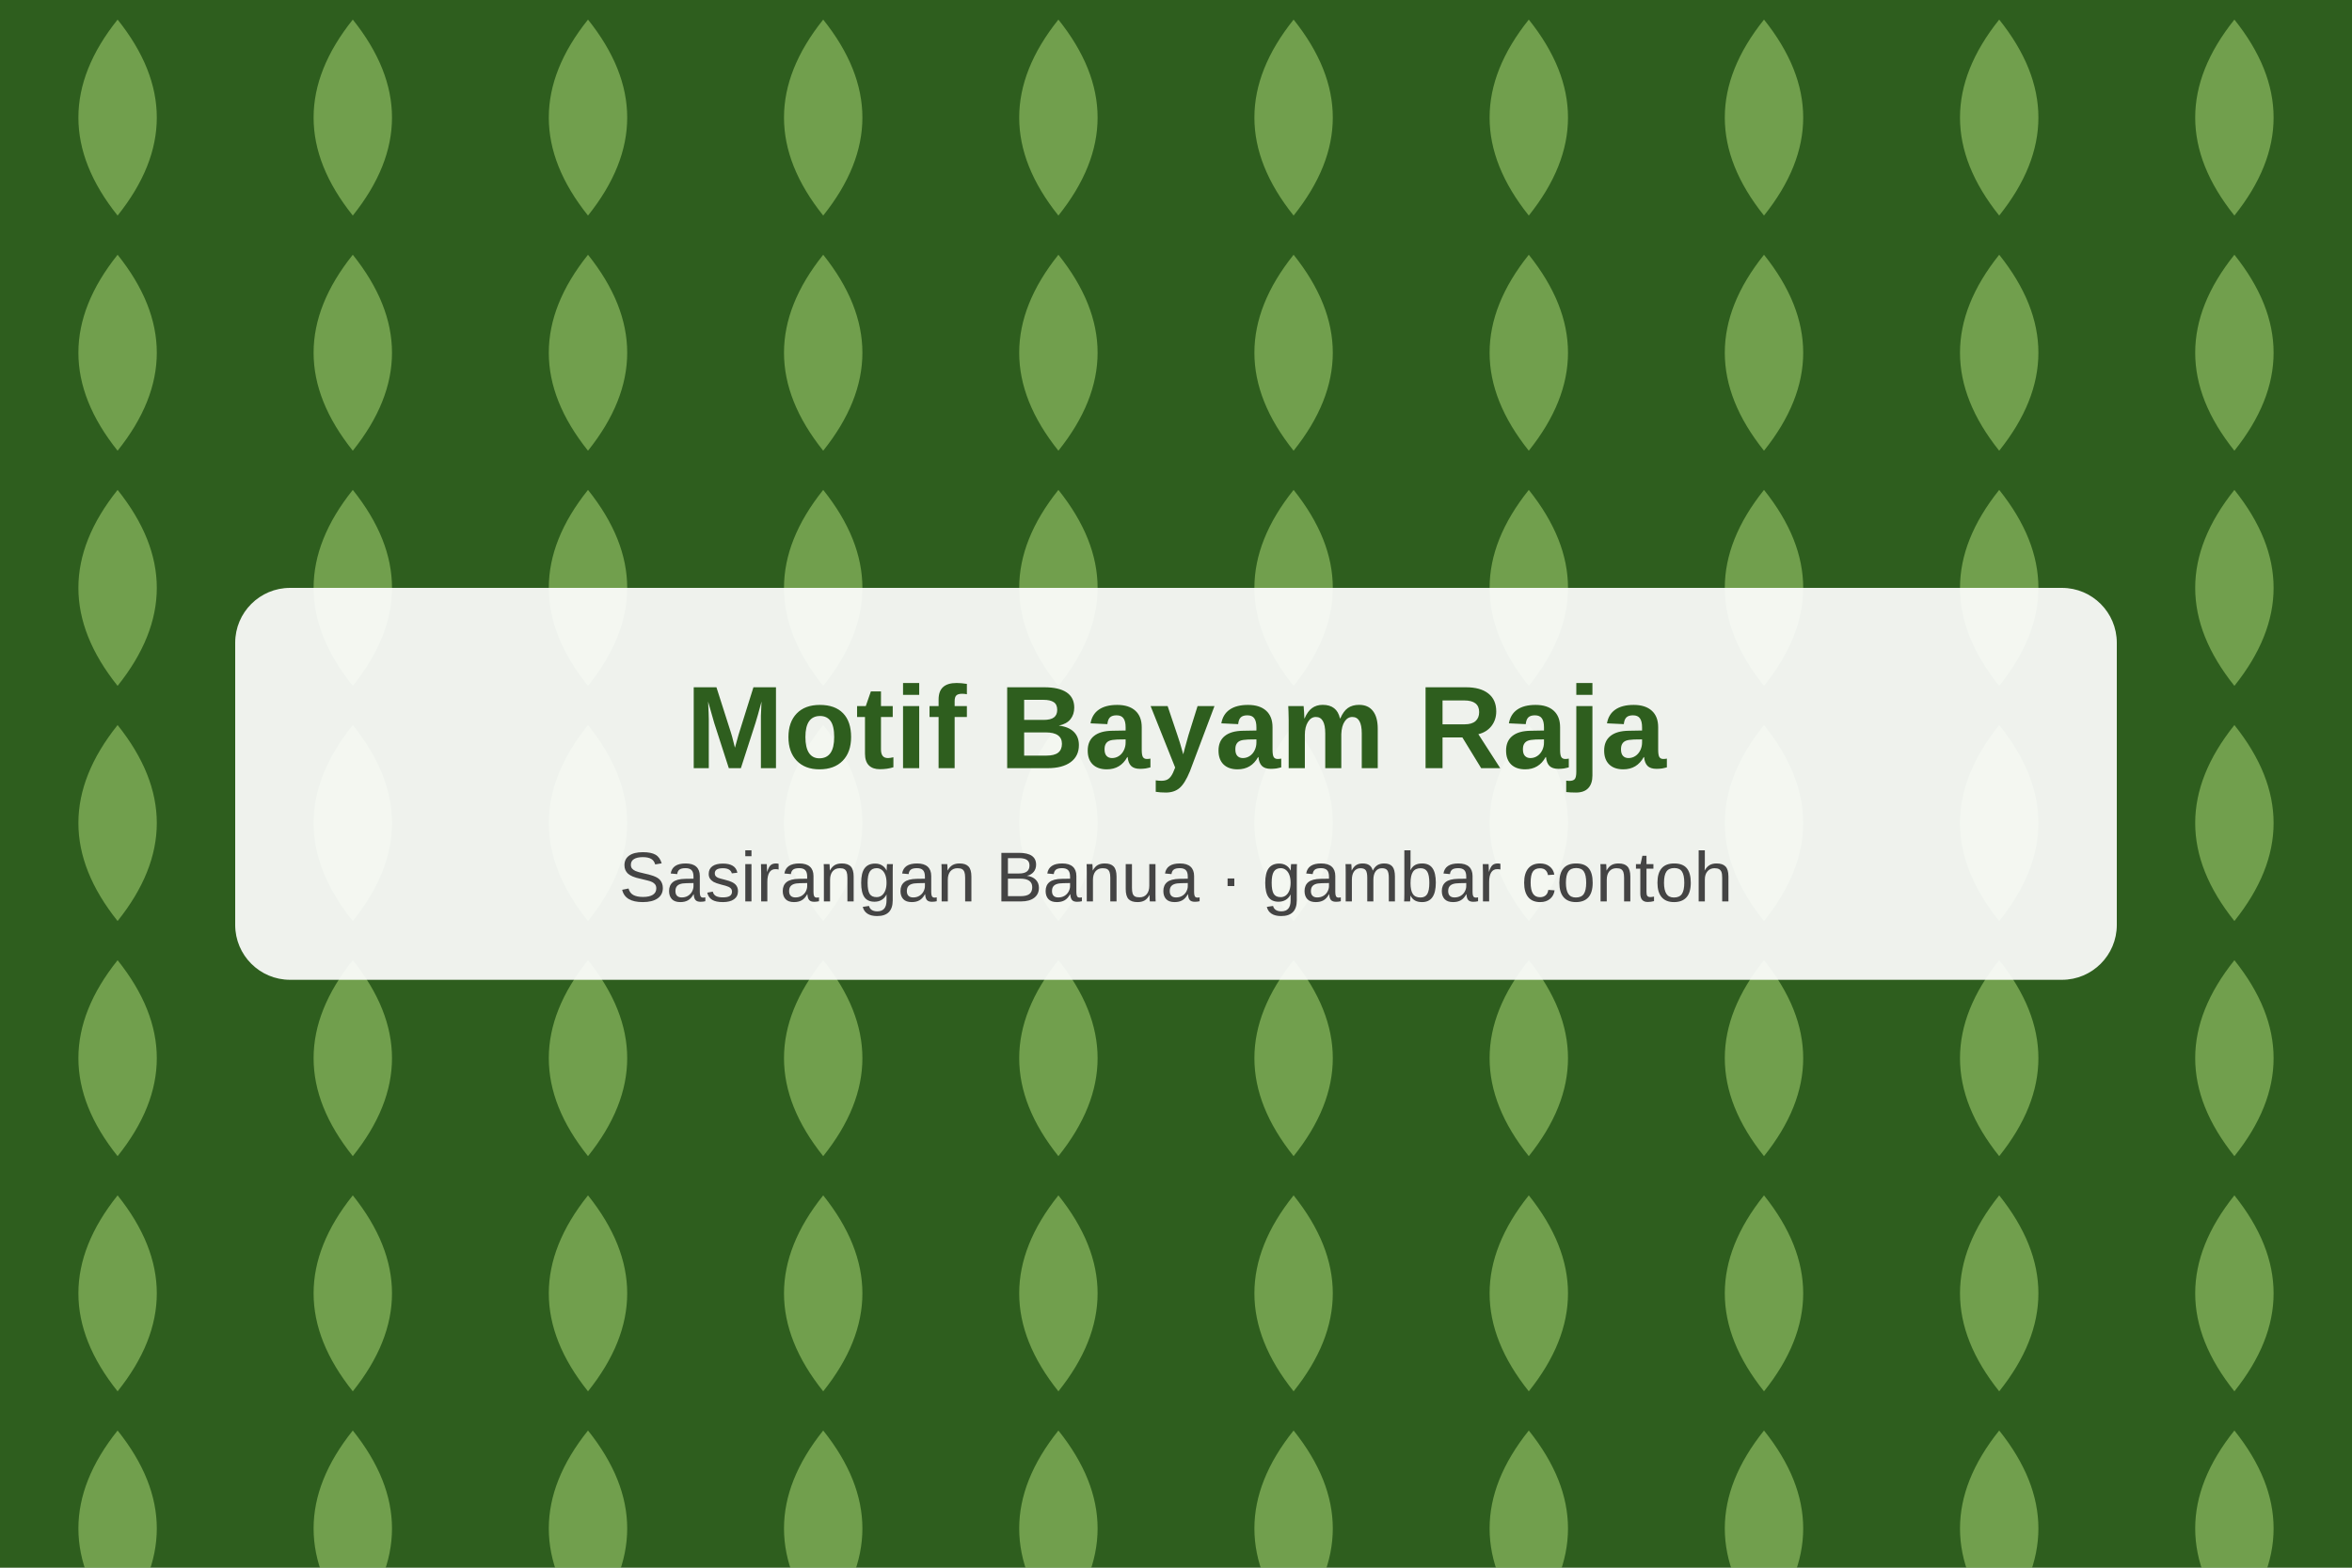
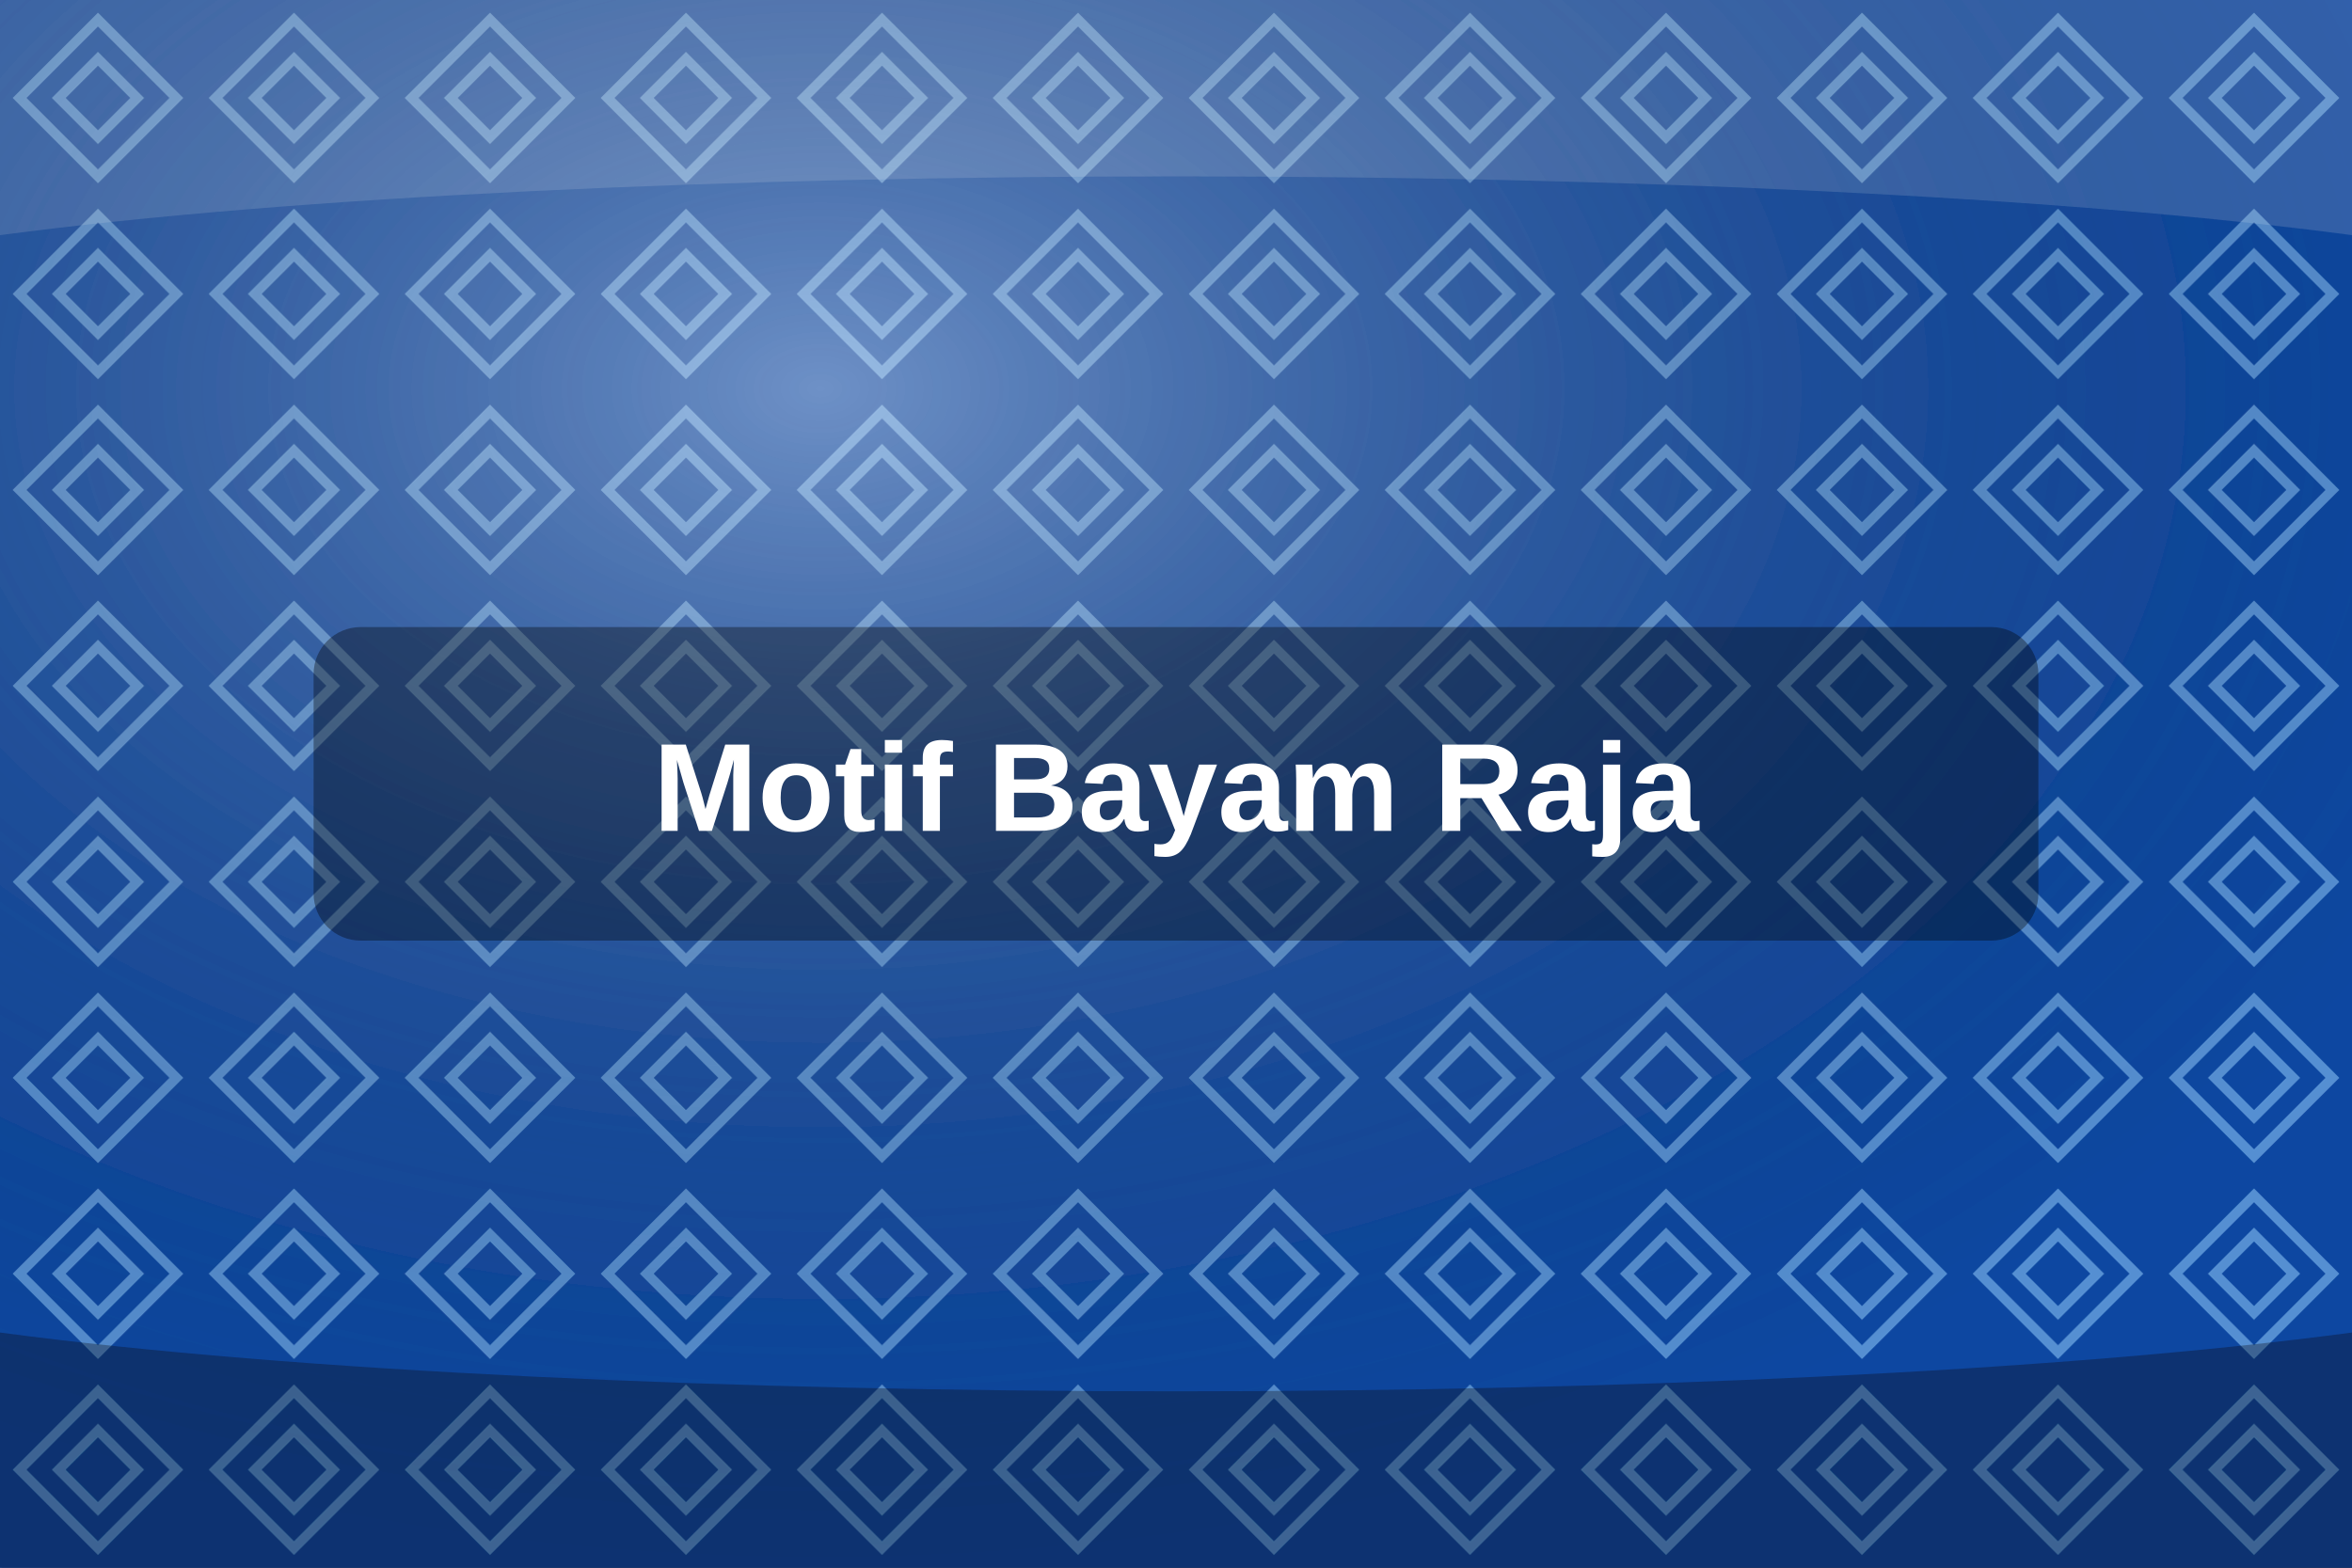
<svg xmlns="http://www.w3.org/2000/svg" width="600" height="400" viewBox="0 0 600 400">
  <defs>
-     <pattern id="p" width="60" height="60" patternUnits="userSpaceOnUse">
-       <path d="M30 5 Q50 30 30 55 Q10 30 30 5Z" fill="#a8d672" />
+     <linearGradient id="bg" x1="0" y1="0" x2="1" y2="1">
+       <stop offset="0" stop-color="#1565c0" />
+       <stop offset="0.5" stop-color="#0d47a1" />
+       <stop offset="1" stop-color="#05204a" />
+     </linearGradient>
+     <radialGradient id="light" cx="0.35" cy="0.25" r="0.75">
+       <stop offset="0" stop-color="#ffffff" stop-opacity="0.4" />
+       <stop offset="1" stop-color="#000000" stop-opacity="0" />
+     </radialGradient>
+     <filter id="shadow" x="-20%" y="-20%" width="140%" height="140%">
+       <feDropShadow dx="0" dy="12" stdDeviation="14" flood-color="#000" flood-opacity="0.45" />
+     </filter>
+     <pattern id="p" width="50" height="50" patternUnits="userSpaceOnUse">
+       <path d="M25 5 L45 25 L25 45 L5 25 Z M25 15 L35 25 L25 35 L15 25 Z" fill="none" stroke="#90caf9" stroke-width="2.5" />
    </pattern>
  </defs>
-   <rect width="600" height="400" fill="#2e5e1e" />
-   <rect width="600" height="400" fill="url(#p)" opacity="0.55" />
-   <rect x="60" y="150" width="480" height="100" rx="14" fill="#ffffff" opacity="0.92" />
-   <text x="300" y="196" text-anchor="middle" font-family="Segoe UI, Arial, sans-serif" font-size="30" font-weight="700" fill="#2e5e1e">Motif Bayam Raja</text>
-   <text x="300" y="230" text-anchor="middle" font-family="Segoe UI, Arial, sans-serif" font-size="18" fill="#444">Sasirangan Banua · gambar contoh</text>
+   <rect width="600" height="400" fill="url(#bg)" />
+   <g filter="url(#shadow)">
+     <rect x="0" y="0" width="600" height="400" fill="#0d47a1" />
+     <rect x="0" y="0" width="600" height="400" fill="url(#p)" opacity="0.55" />
+     <path d="M0 0 C150 -20 450 -20 600 0 L600 60 C450 40 150 40 0 60 Z" fill="#ffffff" opacity="0.15" />
+     <path d="M0 400 C150 420 450 420 600 400 L600 340 C450 360 150 360 0 340 Z" fill="#000000" opacity="0.3" />
+     <rect x="0" y="0" width="600" height="400" fill="url(#light)" />
+   </g>
+   <rect x="80" y="160" width="440" height="80" rx="12" fill="#000000" opacity="0.35" />
+   <text x="300" y="212" text-anchor="middle" font-family="Segoe UI, Arial, sans-serif" font-size="32" font-weight="700" fill="#ffffff">Motif Bayam Raja</text>
</svg>
